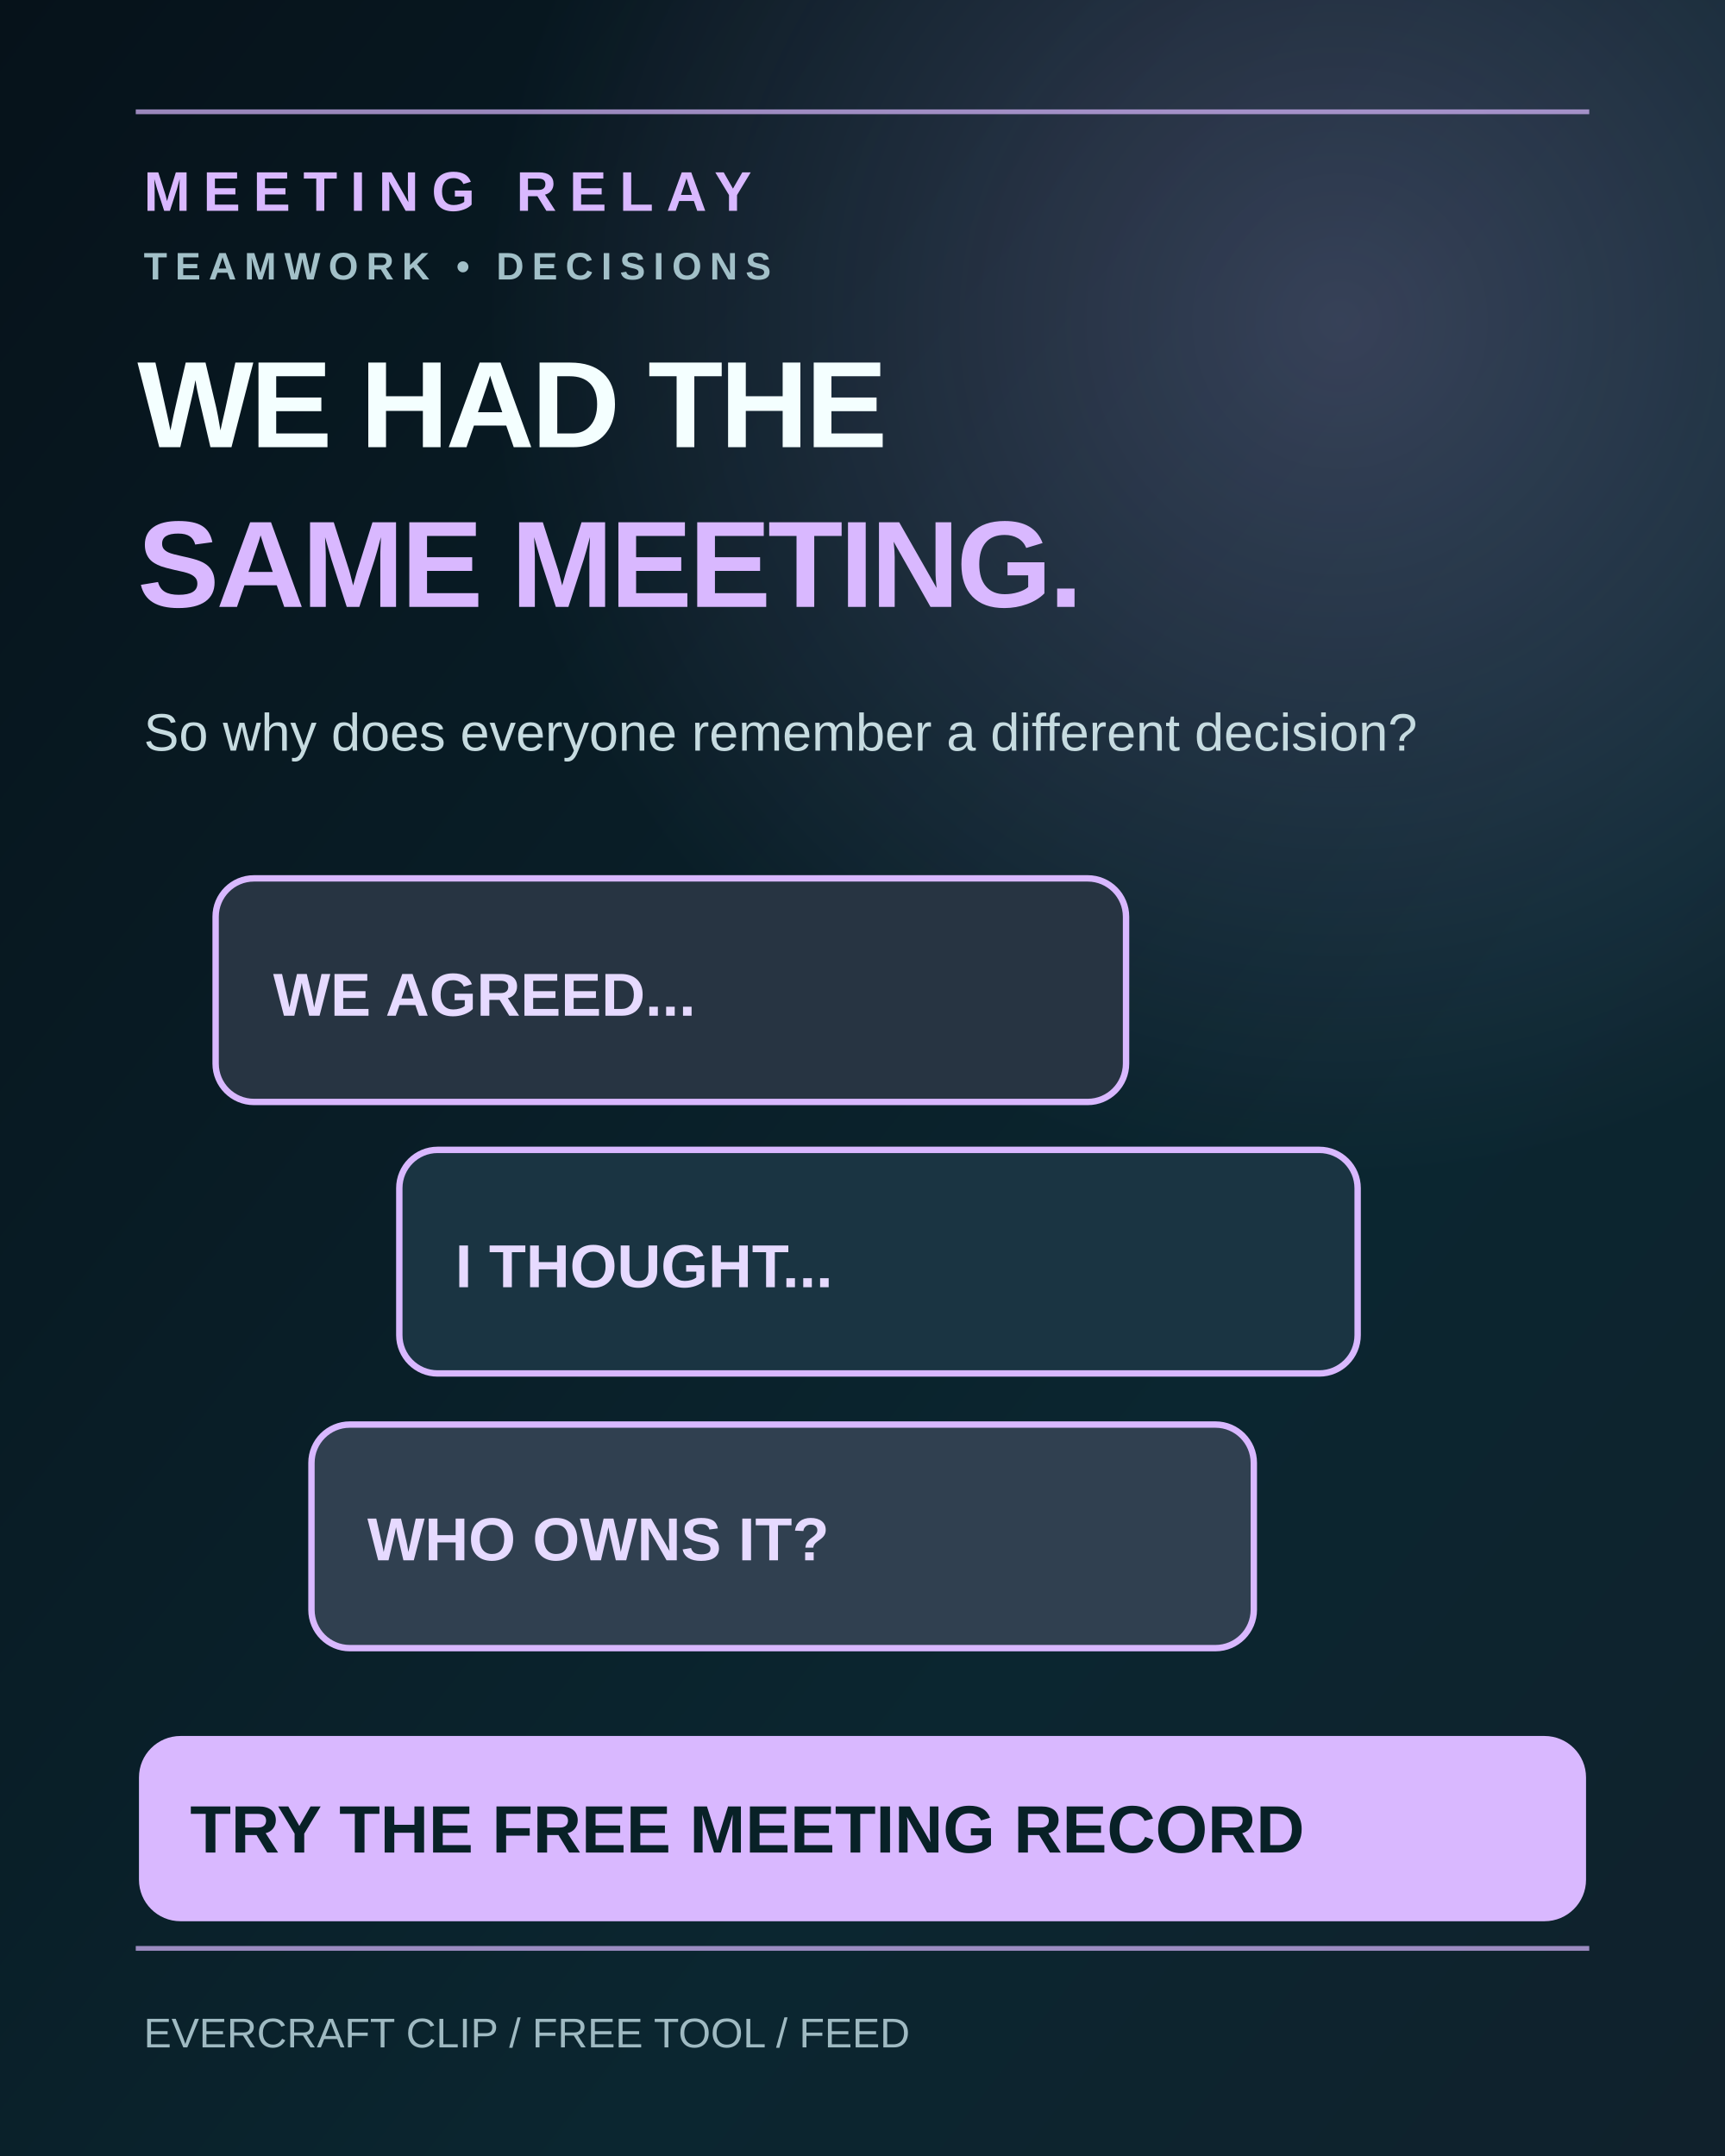
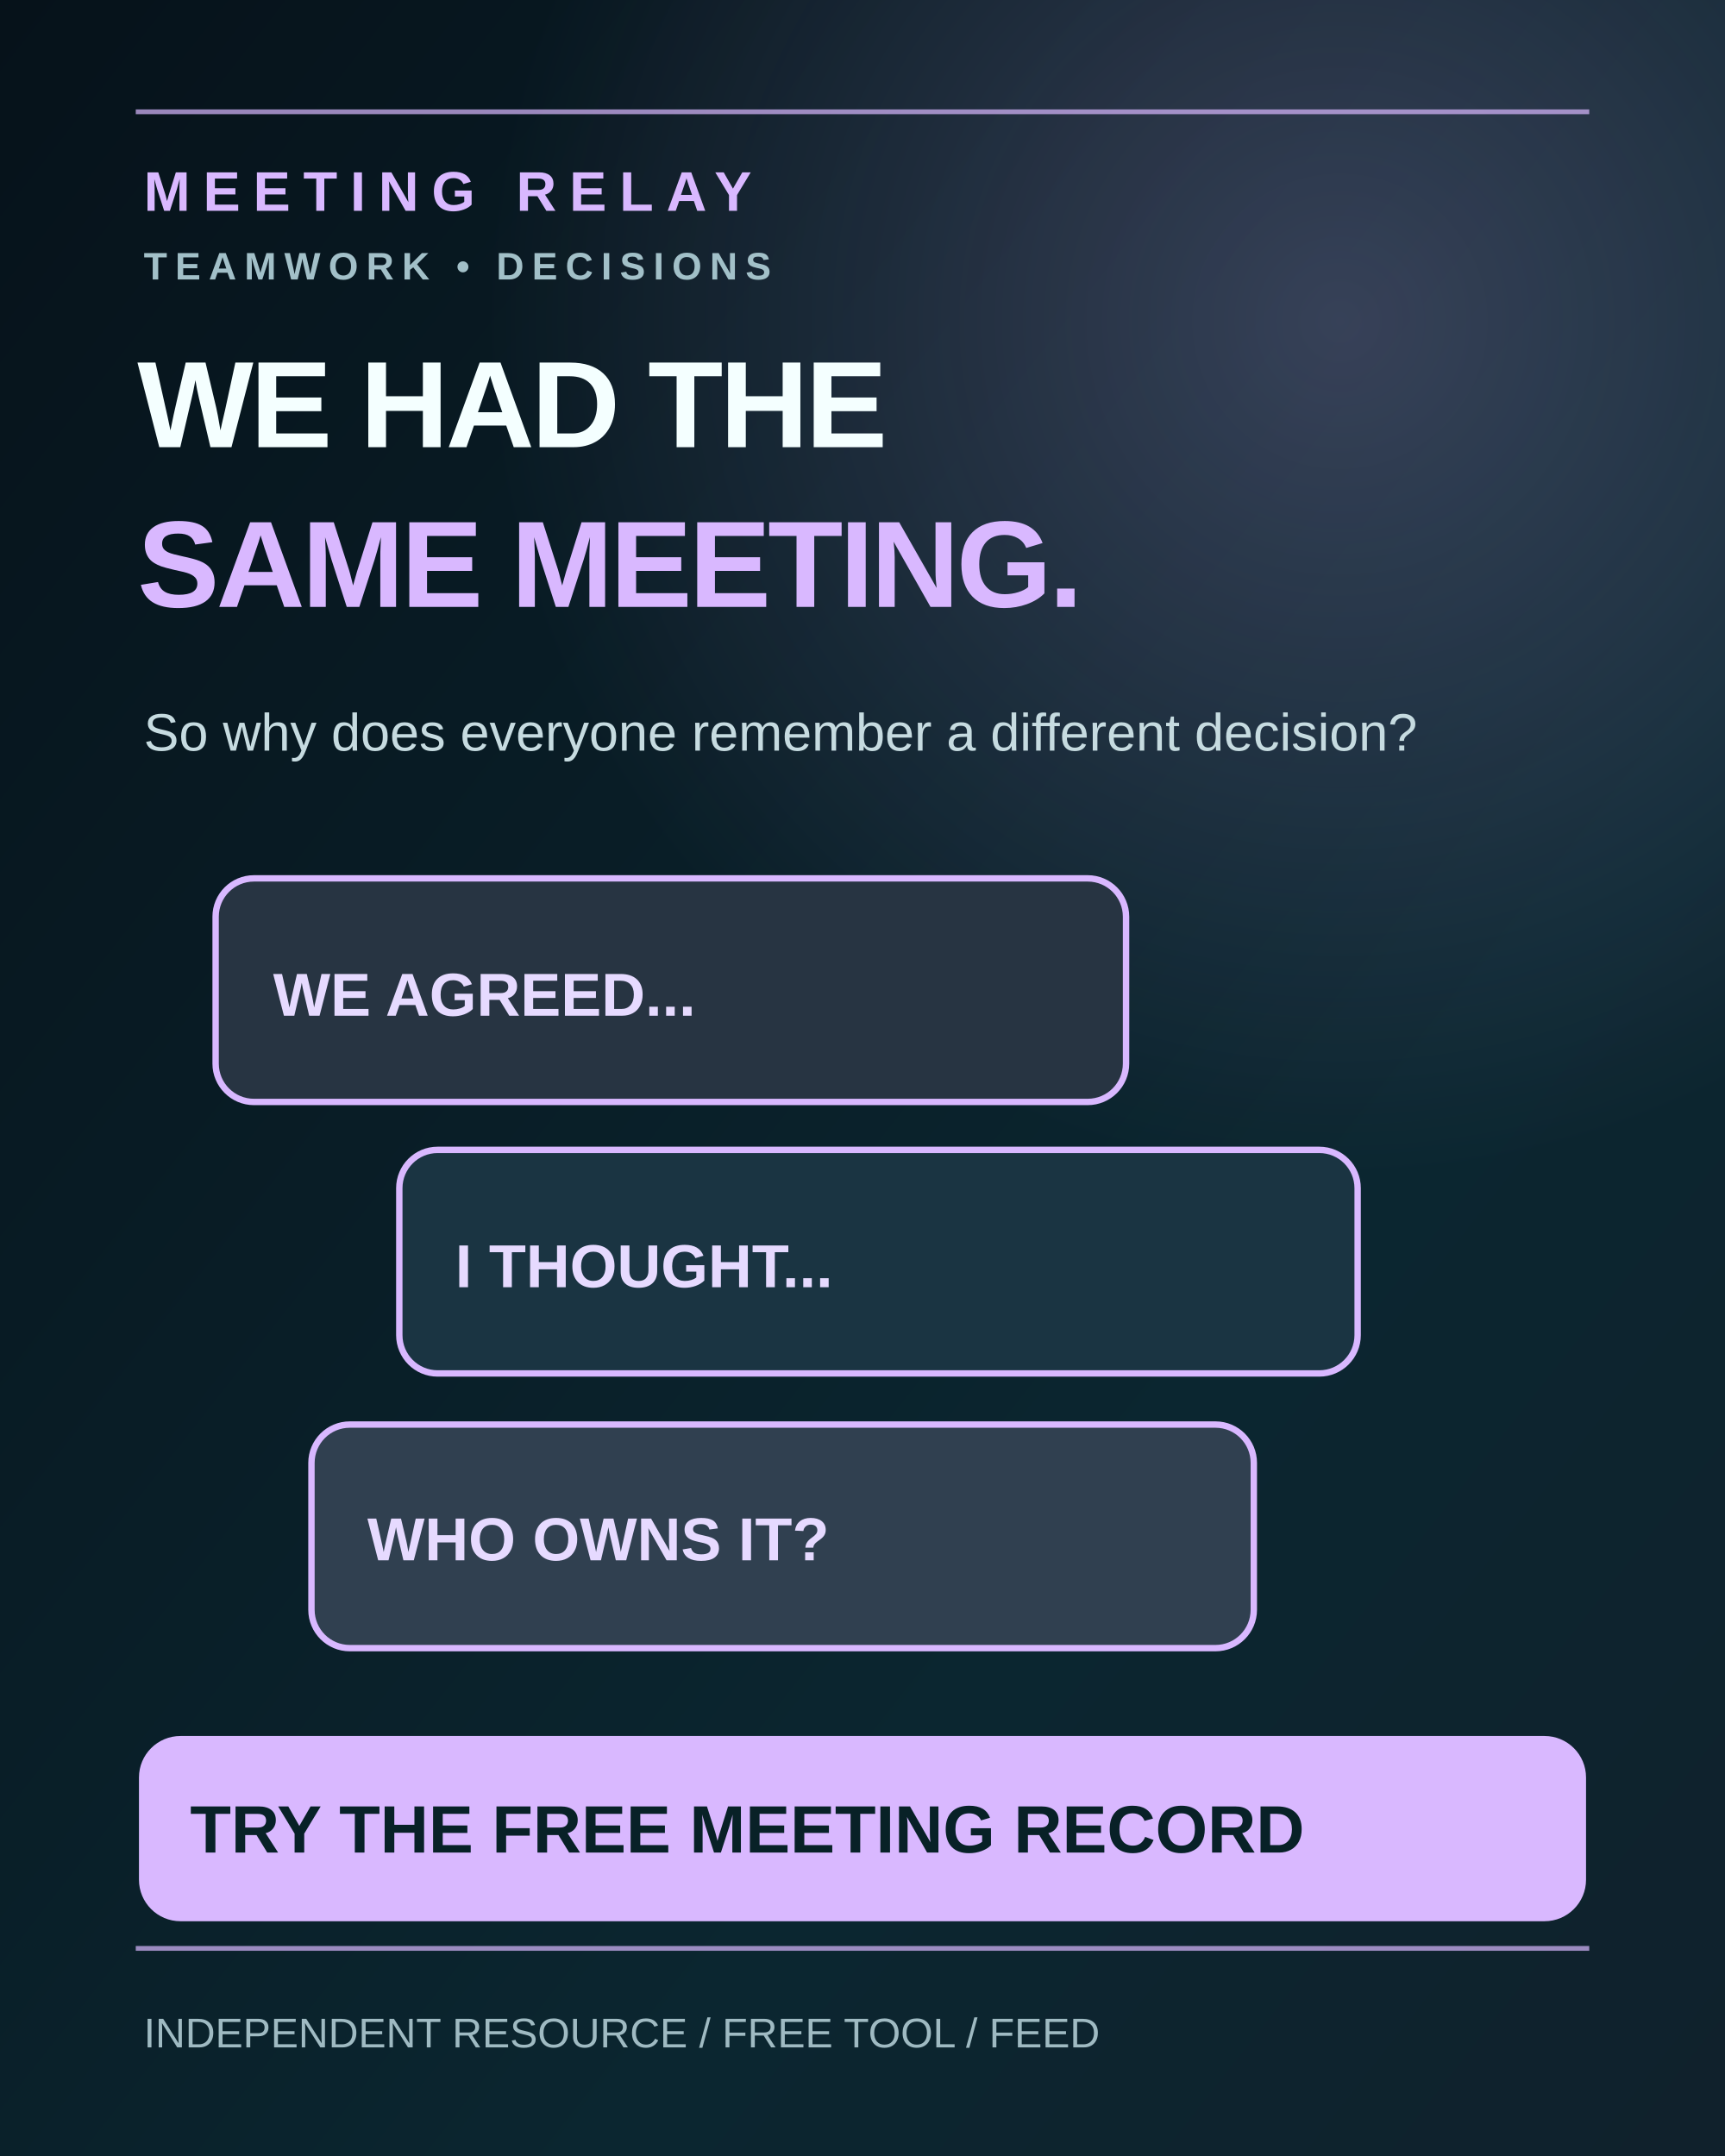
<svg xmlns="http://www.w3.org/2000/svg" viewBox="0 0 1080 1350" width="1080" height="1350" role="img" aria-label="MEETING RELAY social visual">
  <defs>
    <linearGradient id="bg" x1="0" y1="0" x2="1" y2="1">
      <stop stop-color="#06121A" />
      <stop offset=".67" stop-color="#0B2630" />
      <stop offset="1" stop-color="#10212C" />
    </linearGradient>
    <radialGradient id="halo">
      <stop stop-color="#D9B8FF" stop-opacity=".22" />
      <stop offset="1" stop-color="#D9B8FF" stop-opacity="0" />
    </radialGradient>
  </defs>
  <rect width="1080" height="1350" fill="url(#bg)" />
  <circle cx="840" cy="200" r="540" fill="url(#halo)" />
  <path d="M85 70H995 M85 1220H995" stroke="#D9B8FF" stroke-width="3" opacity=".7" />
  <text x="90" y="132" font-family="Arial,sans-serif" font-size="35" fill="#D9B8FF" font-weight="900" letter-spacing="8">MEETING RELAY</text>
  <text x="90" y="175" font-family="Arial,sans-serif" font-size="24" fill="#A2C0C8" font-weight="900" letter-spacing="5">TEAMWORK • DECISIONS</text>
  <text x="86" y="280" font-family="Arial,sans-serif" font-size="77" fill="#F4FFFF" font-weight="900" letter-spacing="-2">WE HAD THE</text>
  <text x="86" y="380" font-family="Arial,sans-serif" font-size="77" fill="#D9B8FF" font-weight="900" letter-spacing="-2">SAME MEETING.</text>
  <text x="90" y="470" font-family="Arial,sans-serif" font-size="33" fill="#C6DBE0">So why does everyone remember a different decision?</text>
  <g transform="translate(135 550)">
    <rect width="570" height="140" rx="24" fill="#273442" stroke="#D9B8FF" stroke-width="4" />
    <rect x="115" y="170" width="600" height="140" rx="24" fill="#1A3442" stroke="#D9B8FF" stroke-width="4" />
    <rect x="60" y="342" width="590" height="140" rx="24" fill="#304050" stroke="#D9B8FF" stroke-width="4" />
    <g font-size="38" fill="#E6DAFF" font-family="Arial" font-weight="800">
      <text x="36" y="86">WE AGREED...</text>
      <text x="150" y="256">I THOUGHT...</text>
      <text x="95" y="427">WHO OWNS IT?</text>
    </g>
  </g>
  <rect x="87" y="1087" width="906" height="116" rx="26" fill="#D9B8FF" />
  <text x="119" y="1160" font-family="Arial,sans-serif" font-size="42" font-weight="900" fill="#082127">TRY THE FREE MEETING RECORD</text>
-   <text x="90" y="1282" font-family="Arial,sans-serif" font-size="26" fill="#9FBAC2">EVERCRAFT CLIP   /   FREE TOOL   /   FEED</text>
+   <text x="90" y="1282" font-family="Arial,sans-serif" font-size="26" fill="#9FBAC2">INDEPENDENT RESOURCE   /   FREE TOOL   /   FEED</text>
</svg>
